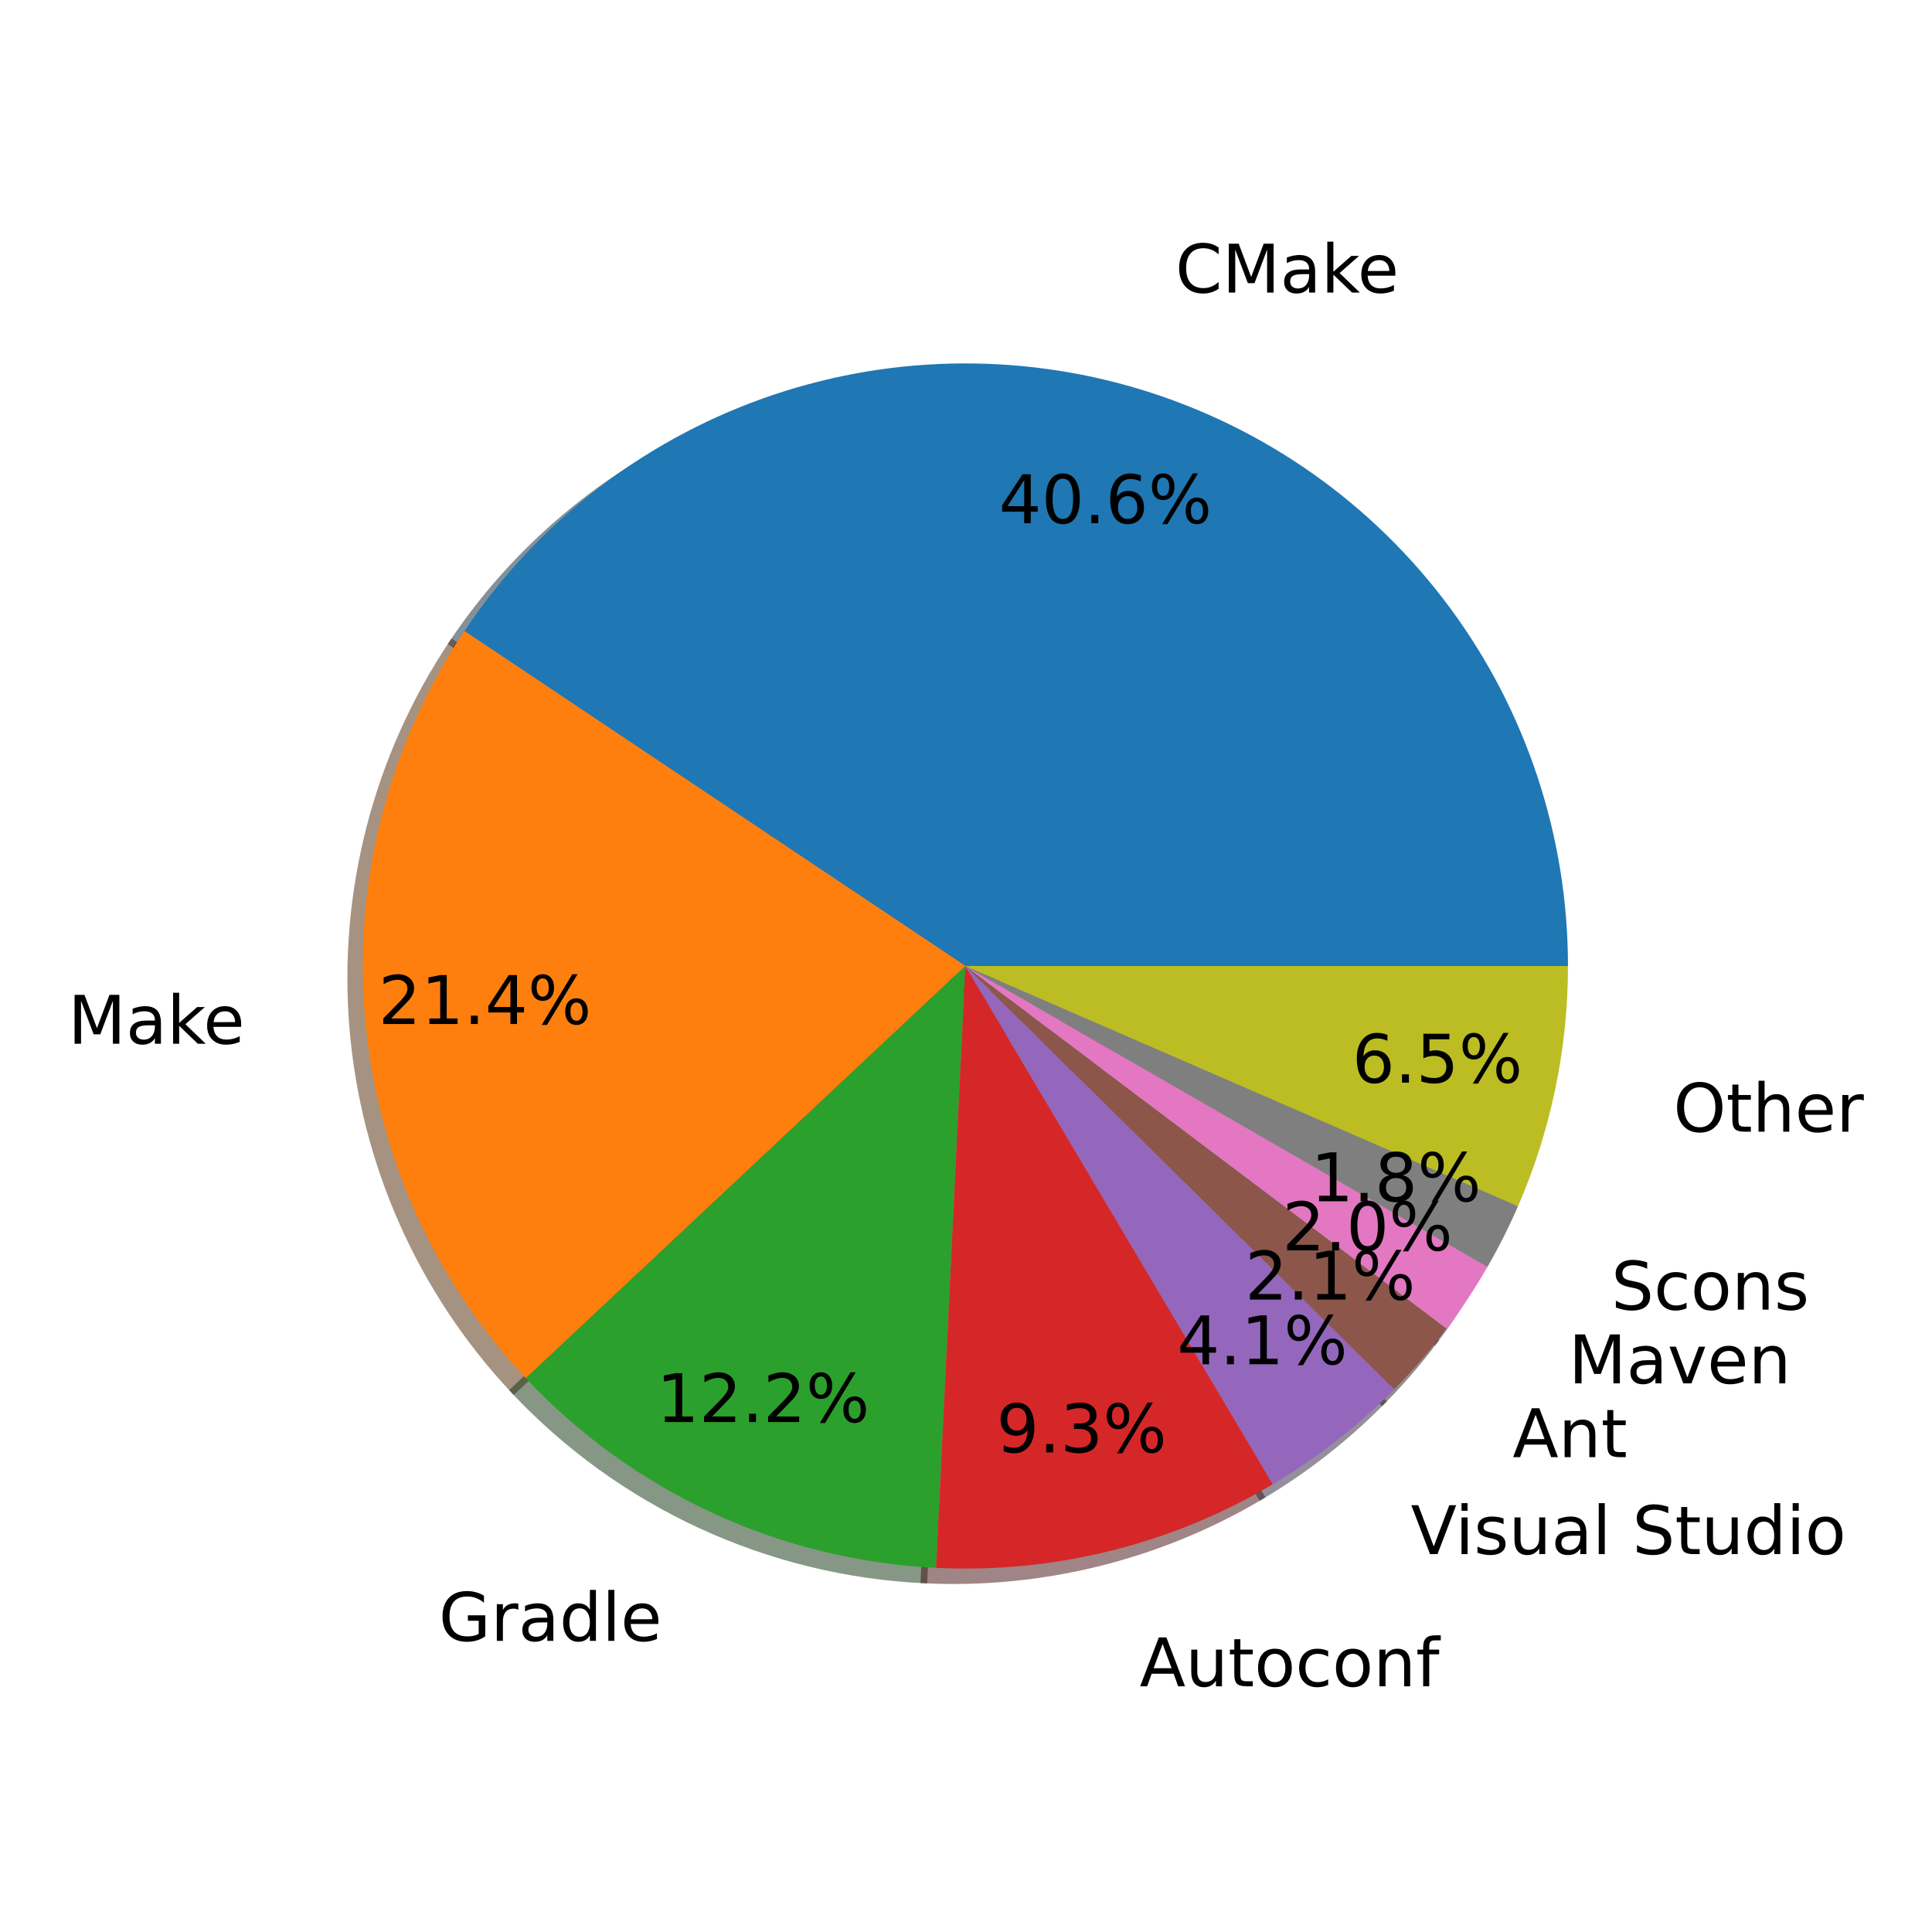
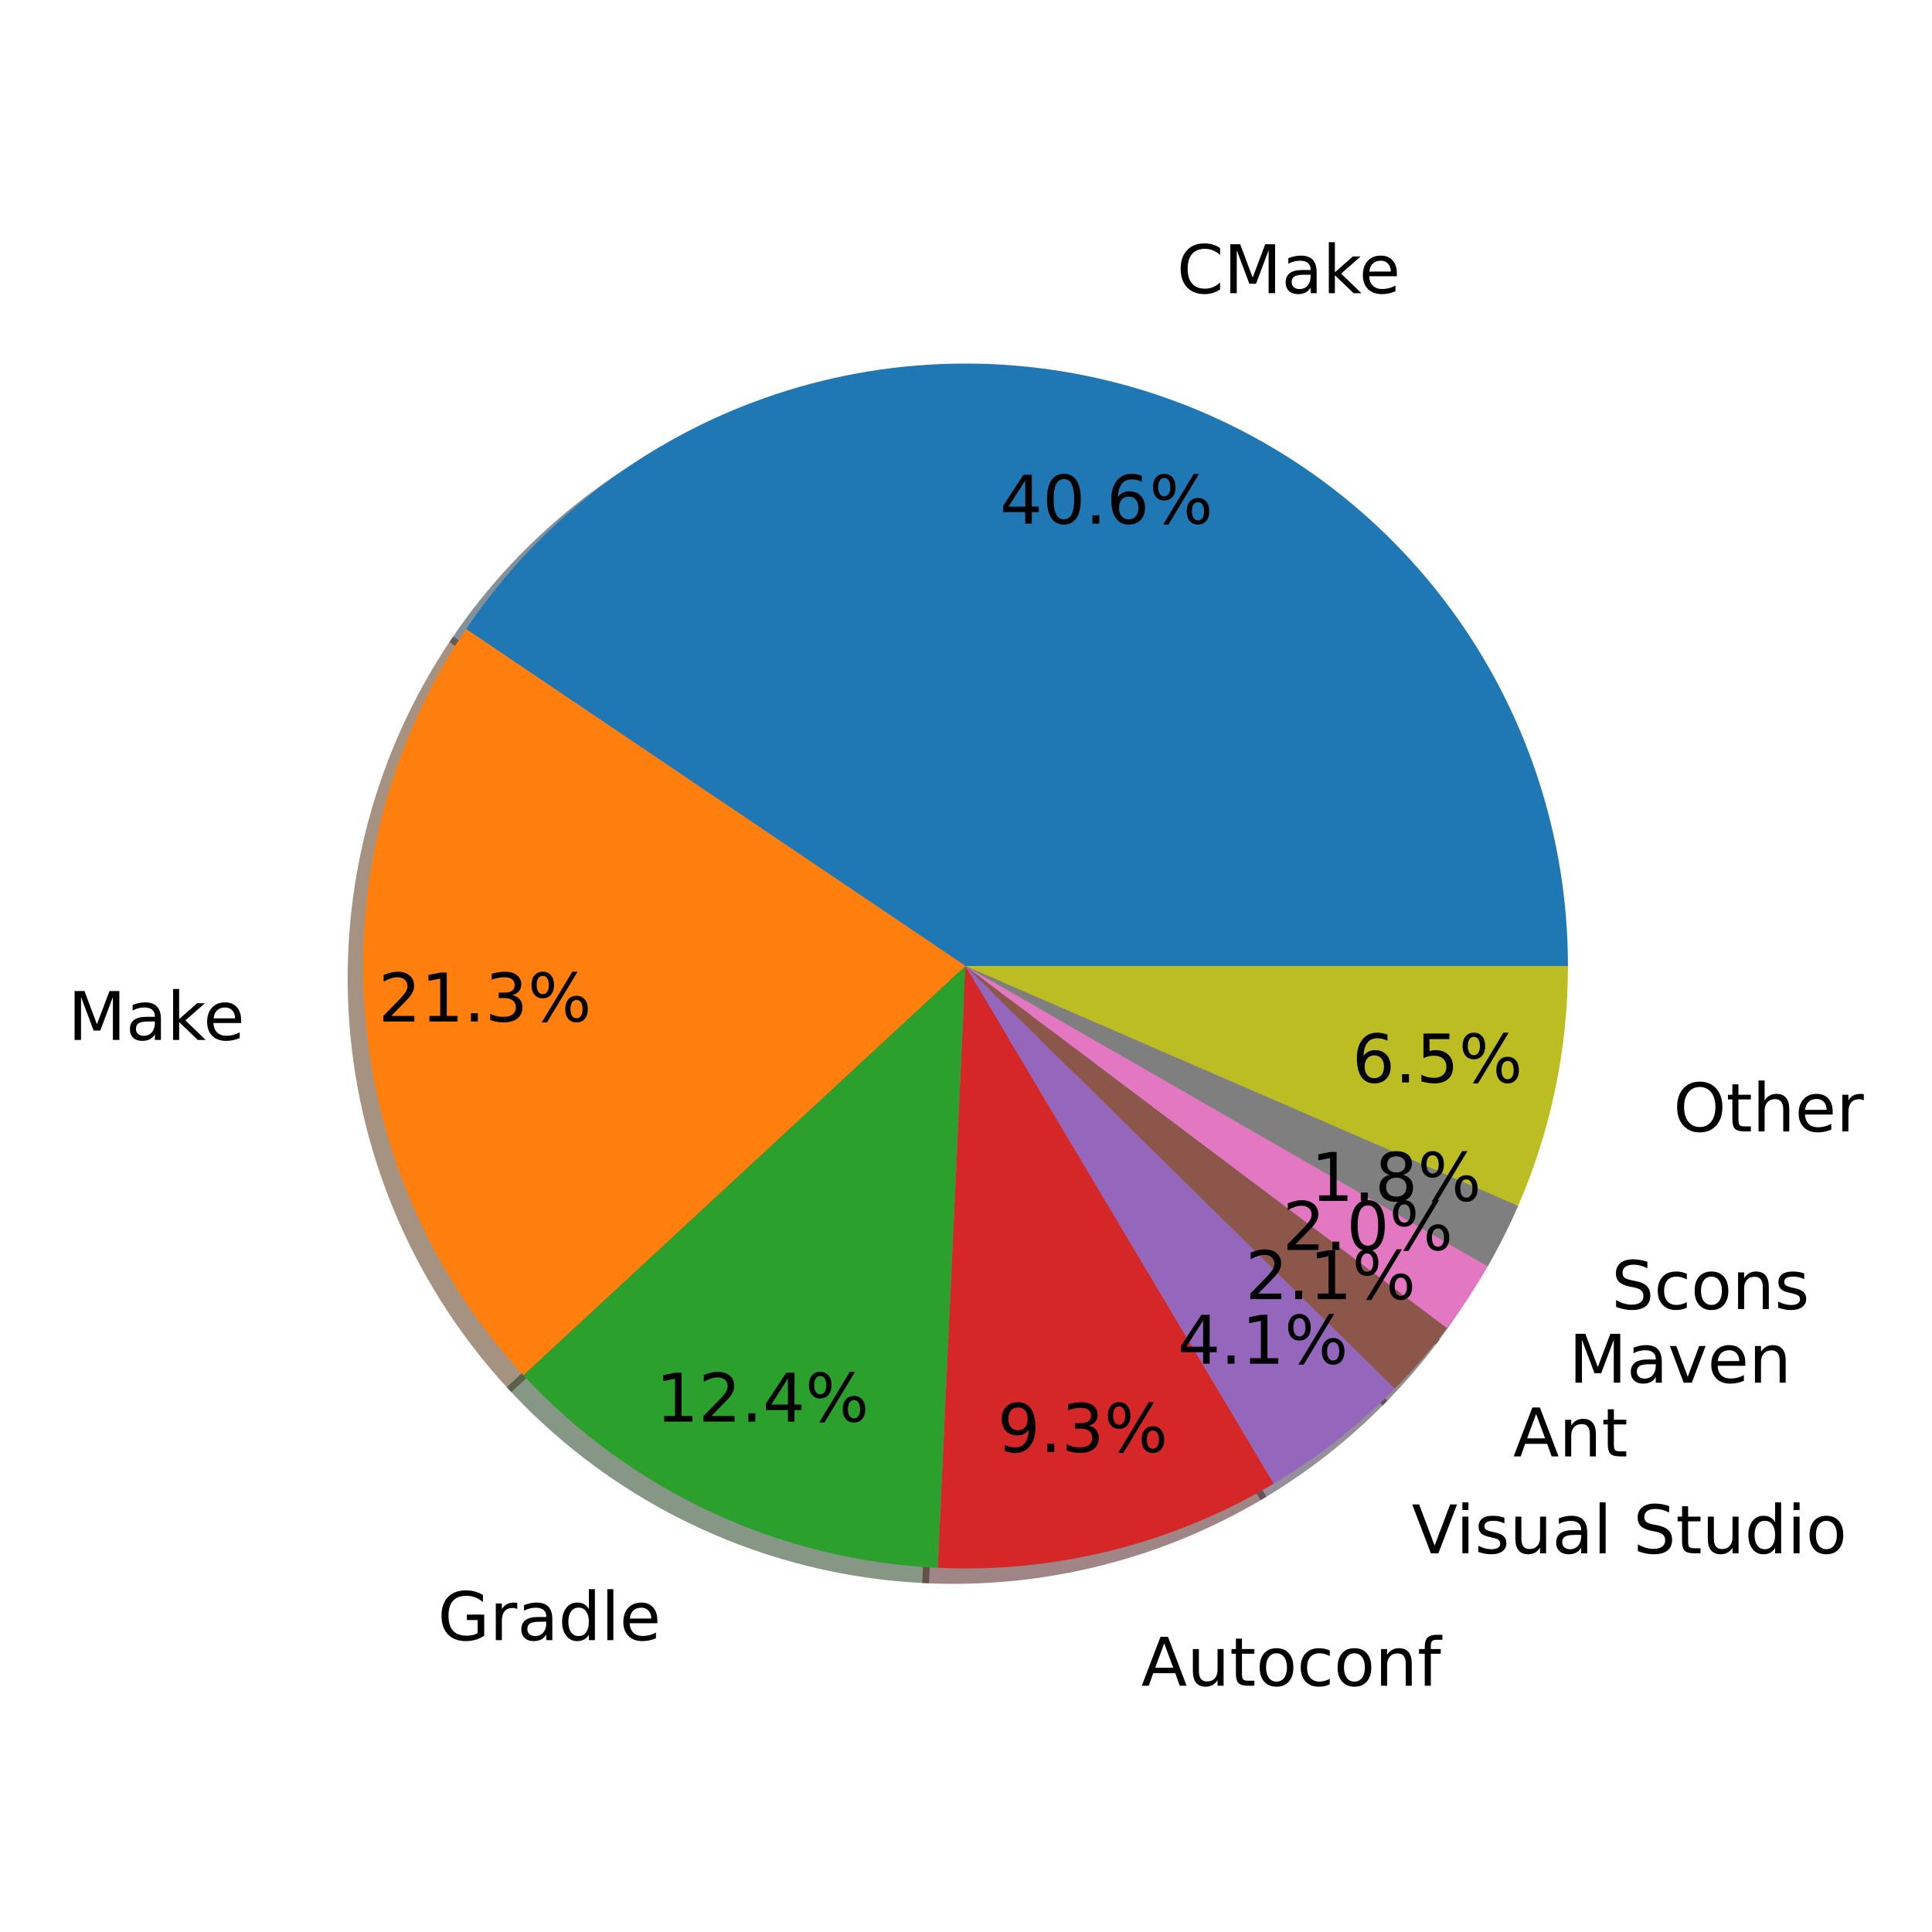
<svg xmlns="http://www.w3.org/2000/svg" xmlns:xlink="http://www.w3.org/1999/xlink" height="288pt" version="1.1" viewBox="0 0 288 288" width="288pt">
  <defs>
    <style type="text/css">*{stroke-linecap:butt;stroke-linejoin:round;}</style>
  </defs>
  <g id="figure_1">
    <g id="patch_1">
      <path d="M 0 288  L 288 288  L 288 0  L 0 0  z " style="fill:none;" />
    </g>
    <g id="axes_1">
      <g id="patch_2">
-         <path d="M 231.937 145.797  C 231.937 126.531 225.739 107.768 214.264 92.293  C 202.789 76.818 186.635 65.438 168.2 59.842  C 149.765 54.247 130.01 54.728 111.87 61.214  C 93.729 67.7 78.147 79.853 67.439 95.868  L 142.111 145.797  L 231.937 145.797  z " style="fill:#092436;opacity:0.5;stroke:#092436;stroke-linejoin:miter;" />
+         <path d="M 231.936 145.796  C 231.936 126.567 225.76 107.837 214.322 92.38  C 202.885 76.922 186.78 65.539 168.391 59.916  C 150.003 54.293 130.286 54.722 112.159 61.139  C 94.033 67.556 78.438 79.629 67.683 95.569  L 142.13 145.796  L 231.936 145.796  z " style="fill:#092436;opacity:0.5;stroke:#092436;stroke-linejoin:miter;" />
      </g>
      <g id="patch_3">
-         <path d="M 67.439 95.868  C 56.162 112.734 50.925 132.933 52.586 153.154  C 54.248 173.375 62.713 192.448 76.593 207.247  L 142.111 145.797  L 67.439 95.868  z " style="fill:#4c2604;opacity:0.5;stroke:#4c2604;stroke-linejoin:miter;" />
+         <path d="M 67.683 95.569  C 56.357 112.356 51.036 132.491 52.589 152.682  C 54.141 172.873 62.479 191.957 76.238 206.815  L 142.13 145.796  L 67.683 95.569  z " style="fill:#4c2604;opacity:0.5;stroke:#4c2604;stroke-linejoin:miter;" />
      </g>
      <g id="patch_4">
-         <path d="M 76.593 207.247  C 84.49 215.667 93.937 222.486 104.415 227.331  C 114.894 232.175 126.209 234.954 137.739 235.516  L 142.111 145.797  L 76.593 207.247  z " style="fill:#0d300d;opacity:0.5;stroke:#0d300d;stroke-linejoin:miter;" />
+         <path d="M 76.238 206.815  C 84.172 215.383 93.702 222.322 104.292 227.242  C 114.882 232.161 126.331 234.969 137.996 235.507  L 142.13 145.796  L 76.238 206.815  z " style="fill:#0d300d;opacity:0.5;stroke:#0d300d;stroke-linejoin:miter;" />
      </g>
      <g id="patch_5">
-         <path d="M 137.739 235.516  C 146.491 235.943 155.259 235.086 163.762 232.974  C 172.266 230.862 180.416 227.517 187.951 223.046  L 142.111 145.797  L 137.739 235.516  z " style="fill:#400c0c;opacity:0.5;stroke:#400c0c;stroke-linejoin:miter;" />
+         <path d="M 137.996 235.507  C 146.733 235.909 155.481 235.033 163.965 232.907  C 172.448 230.78 180.576 227.426 188.09 222.95  L 142.13 145.796  L 137.996 235.507  z " style="fill:#400c0c;opacity:0.5;stroke:#400c0c;stroke-linejoin:miter;" />
      </g>
      <g id="patch_6">
-         <path d="M 187.951 223.046  C 191.251 221.087 194.423 218.919 197.446 216.555  C 200.469 214.191 203.337 211.636 206.033 208.905  L 142.111 145.797  L 187.951 223.046  z " style="fill:#2c1f39;opacity:0.5;stroke:#2c1f39;stroke-linejoin:miter;" />
+         <path d="M 188.09 222.95  C 191.38 220.99 194.543 218.821 197.556 216.457  C 200.57 214.093 203.43 211.538 206.118 208.809  L 142.13 145.796  L 188.09 222.95  z " style="fill:#2c1f39;opacity:0.5;stroke:#2c1f39;stroke-linejoin:miter;" />
      </g>
      <g id="patch_7">
-         <path d="M 206.033 208.905  C 207.435 207.485 208.789 206.019 210.093 204.509  C 211.397 203 212.65 201.447 213.851 199.853  L 142.111 145.797  L 206.033 208.905  z " style="fill:#2a1a16;opacity:0.5;stroke:#2a1a16;stroke-linejoin:miter;" />
+         <path d="M 206.118 208.809  C 207.515 207.39 208.864 205.925 210.164 204.417  C 211.464 202.908 212.713 201.357 213.91 199.765  L 142.13 145.796  L 206.118 208.809  z " style="fill:#2a1a16;opacity:0.5;stroke:#2a1a16;stroke-linejoin:miter;" />
      </g>
      <g id="patch_8">
-         <path d="M 213.851 199.853  C 214.959 198.383 216.022 196.878 217.038 195.342  C 218.053 193.806 219.022 192.239 219.941 190.643  L 142.111 145.797  L 213.851 199.853  z " style="fill:#44243a;opacity:0.5;stroke:#44243a;stroke-linejoin:miter;" />
+         <path d="M 213.91 199.765  C 215.015 198.296 216.074 196.793 217.086 195.259  C 218.099 193.725 219.064 192.16 219.98 190.566  L 142.13 145.796  L 213.91 199.765  z " style="fill:#44243a;opacity:0.5;stroke:#44243a;stroke-linejoin:miter;" />
      </g>
      <g id="patch_9">
-         <path d="M 219.941 190.643  C 220.784 189.181 221.585 187.694 222.344 186.187  C 223.103 184.679 223.82 183.15 224.493 181.602  L 142.111 145.797  L 219.941 190.643  z " style="fill:#262626;opacity:0.5;stroke:#262626;stroke-linejoin:miter;" />
+         <path d="M 219.98 190.566  C 220.82 189.106 221.619 187.622 222.375 186.116  C 223.132 184.61 223.846 183.084 224.517 181.538  L 142.13 145.796  L 219.98 190.566  z " style="fill:#262626;opacity:0.5;stroke:#262626;stroke-linejoin:miter;" />
      </g>
      <g id="patch_10">
-         <path d="M 224.493 181.602  C 226.941 175.967 228.806 170.097 230.056 164.082  C 231.307 158.067 231.937 151.94 231.937 145.797  L 142.111 145.797  L 224.493 181.602  z " style="fill:#38390a;opacity:0.5;stroke:#38390a;stroke-linejoin:miter;" />
+         <path d="M 224.517 181.538  C 226.957 175.913 228.815 170.052 230.061 164.048  C 231.307 158.044 231.936 151.928 231.936 145.796  L 142.13 145.796  L 224.517 181.538  z " style="fill:#38390a;opacity:0.5;stroke:#38390a;stroke-linejoin:miter;" />
      </g>
      <g id="patch_11">
-         <path d="M 233.734 144  C 233.734 124.735 227.536 105.971 216.061 90.496  C 204.586 75.021 188.431 63.641 169.996 58.046  C 151.562 52.45 131.807 52.931 113.666 59.417  C 95.526 65.903 79.944 78.056 69.236 94.071  L 143.907 144  L 233.734 144  z " style="fill:#1f77b4;" />
+         <path d="M 233.732 144  C 233.732 124.771 227.556 106.041 216.118 90.584  C 204.681 75.126 188.576 63.743 170.187 58.12  C 151.799 52.497 132.082 52.926 113.955 59.343  C 95.829 65.76 80.234 77.833 69.479 93.773  L 143.926 144  L 233.732 144  z " style="fill:#1f77b4;" />
      </g>
      <g id="patch_12">
-         <path d="M 69.236 94.071  C 57.958 110.937 52.721 131.137 54.383 151.357  C 56.045 171.578 64.509 190.651 78.389 205.45  L 143.907 144  L 69.236 94.071  z " style="fill:#ff7f0e;" />
+         <path d="M 69.479 93.773  C 58.154 110.56 52.832 130.695 54.385 150.886  C 55.937 171.077 64.275 190.161 78.034 205.019  L 143.926 144  L 69.479 93.773  z " style="fill:#ff7f0e;" />
      </g>
      <g id="patch_13">
-         <path d="M 78.389 205.45  C 86.286 213.87 95.733 220.69 106.212 225.534  C 116.69 230.379 128.005 233.158 139.536 233.72  L 143.907 144  L 78.389 205.45  z " style="fill:#2ca02c;" />
+         <path d="M 78.034 205.019  C 85.968 213.587 95.498 220.525 106.088 225.445  C 116.678 230.365 128.127 233.173 139.792 233.71  L 143.926 144  L 78.034 205.019  z " style="fill:#2ca02c;" />
      </g>
      <g id="patch_14">
-         <path d="M 139.536 233.72  C 148.288 234.146 157.055 233.29 165.559 231.178  C 174.063 229.066 182.212 225.721 189.748 221.249  L 143.907 144  L 139.536 233.72  z " style="fill:#d62728;" />
+         <path d="M 139.792 233.71  C 148.529 234.113 157.277 233.237 165.761 231.111  C 174.244 228.984 182.372 225.63 189.886 221.154  L 143.926 144  L 139.792 233.71  z " style="fill:#d62728;" />
      </g>
      <g id="patch_15">
-         <path d="M 189.748 221.249  C 193.048 219.291 196.219 217.123 199.242 214.759  C 202.265 212.395 205.134 209.839 207.83 207.109  L 143.907 144  L 189.748 221.249  z " style="fill:#9467bd;" />
+         <path d="M 189.886 221.154  C 193.177 219.194 196.339 217.025 199.353 214.661  C 202.366 212.297 205.226 209.742 207.914 207.013  L 143.926 144  L 189.886 221.154  z " style="fill:#9467bd;" />
      </g>
      <g id="patch_16">
-         <path d="M 207.83 207.109  C 209.231 205.689 210.585 204.223 211.889 202.713  C 213.193 201.203 214.447 199.65 215.647 198.057  L 143.907 144  L 207.83 207.109  z " style="fill:#8c564b;" />
+         <path d="M 207.914 207.013  C 209.311 205.594 210.661 204.129 211.96 202.621  C 213.26 201.112 214.51 199.561 215.706 197.969  L 143.926 144  L 207.914 207.013  z " style="fill:#8c564b;" />
      </g>
      <g id="patch_17">
-         <path d="M 215.647 198.057  C 216.756 196.586 217.818 195.081 218.834 193.545  C 219.85 192.009 220.818 190.442 221.738 188.847  L 143.907 144  L 215.647 198.057  z " style="fill:#e377c2;" />
+         <path d="M 215.706 197.969  C 216.811 196.5 217.87 194.997 218.883 193.463  C 219.895 191.928 220.86 190.364 221.776 188.77  L 143.926 144  L 215.706 197.969  z " style="fill:#e377c2;" />
      </g>
      <g id="patch_18">
-         <path d="M 221.738 188.847  C 222.58 187.384 223.382 185.898 224.141 184.39  C 224.9 182.882 225.616 181.353 226.289 179.805  L 143.907 144  L 221.738 188.847  z " style="fill:#7f7f7f;" />
+         <path d="M 221.776 188.77  C 222.616 187.309 223.415 185.825 224.172 184.32  C 224.928 182.814 225.642 181.288 226.313 179.742  L 143.926 144  L 221.776 188.77  z " style="fill:#7f7f7f;" />
      </g>
      <g id="patch_19">
-         <path d="M 226.289 179.805  C 228.738 174.171 230.602 168.3 231.853 162.285  C 233.103 156.271 233.734 150.143 233.734 144  L 143.907 144  L 226.289 179.805  z " style="fill:#bcbd22;" />
+         <path d="M 226.313 179.742  C 228.753 174.117 230.611 168.256 231.857 162.252  C 233.104 156.248 233.732 150.132 233.732 144  L 143.926 144  L 226.313 179.742  z " style="fill:#bcbd22;" />
      </g>
      <g id="matplotlib.axis_1" />
      <g id="matplotlib.axis_2" />
      <g id="text_1">
-         <g transform="translate(175.2142 43.61436)scale(0.1 -0.1)">
+         <g transform="translate(175.4398 43.70331)scale(0.1 -0.1)">
          <defs>
            <path d="M 4122 4306  L 4122 3641  Q 3803 3938 3442 4084  Q 3081 4231 2675 4231  Q 1875 4231 1450 3742  Q 1025 3253 1025 2328  Q 1025 1406 1450 917  Q 1875 428 2675 428  Q 3081 428 3442 575  Q 3803 722 4122 1019  L 4122 359  Q 3791 134 3420 21  Q 3050 -91 2638 -91  Q 1578 -91 968 557  Q 359 1206 359 2328  Q 359 3453 968 4101  Q 1578 4750 2638 4750  Q 3056 4750 3426 4639  Q 3797 4528 4122 4306  z " id="DejaVuSans-43" transform="scale(0.015625)" />
            <path d="M 628 4666  L 1569 4666  L 2759 1491  L 3956 4666  L 4897 4666  L 4897 0  L 4281 0  L 4281 4097  L 3078 897  L 2444 897  L 1241 4097  L 1241 0  L 628 0  L 628 4666  z " id="DejaVuSans-4d" transform="scale(0.015625)" />
            <path d="M 2194 1759  Q 1497 1759 1228 1600  Q 959 1441 959 1056  Q 959 750 1161 570  Q 1363 391 1709 391  Q 2188 391 2477 730  Q 2766 1069 2766 1631  L 2766 1759  L 2194 1759  z M 3341 1997  L 3341 0  L 2766 0  L 2766 531  Q 2569 213 2275 61  Q 1981 -91 1556 -91  Q 1019 -91 701 211  Q 384 513 384 1019  Q 384 1609 779 1909  Q 1175 2209 1959 2209  L 2766 2209  L 2766 2266  Q 2766 2663 2505 2880  Q 2244 3097 1772 3097  Q 1472 3097 1187 3025  Q 903 2953 641 2809  L 641 3341  Q 956 3463 1253 3523  Q 1550 3584 1831 3584  Q 2591 3584 2966 3190  Q 3341 2797 3341 1997  z " id="DejaVuSans-61" transform="scale(0.015625)" />
            <path d="M 581 4863  L 1159 4863  L 1159 1991  L 2875 3500  L 3609 3500  L 1753 1863  L 3688 0  L 2938 0  L 1159 1709  L 1159 0  L 581 0  L 581 4863  z " id="DejaVuSans-6b" transform="scale(0.015625)" />
            <path d="M 3597 1894  L 3597 1613  L 953 1613  Q 991 1019 1311 708  Q 1631 397 2203 397  Q 2534 397 2845 478  Q 3156 559 3463 722  L 3463 178  Q 3153 47 2828 -22  Q 2503 -91 2169 -91  Q 1331 -91 842 396  Q 353 884 353 1716  Q 353 2575 817 3079  Q 1281 3584 2069 3584  Q 2775 3584 3186 3129  Q 3597 2675 3597 1894  z M 3022 2063  Q 3016 2534 2758 2815  Q 2500 3097 2075 3097  Q 1594 3097 1305 2825  Q 1016 2553 972 2059  L 3022 2063  z " id="DejaVuSans-65" transform="scale(0.015625)" />
          </defs>
          <use xlink:href="#DejaVuSans-43" />
          <use x="69.824" xlink:href="#DejaVuSans-4d" />
          <use x="156.104" xlink:href="#DejaVuSans-61" />
          <use x="217.383" xlink:href="#DejaVuSans-6b" />
          <use x="271.668" xlink:href="#DejaVuSans-65" />
        </g>
      </g>
      <g id="text_2">
-         <g transform="translate(148.895 77.99603)scale(0.1 -0.1)">
+         <g transform="translate(149.0516 78.05533)scale(0.1 -0.1)">
          <defs>
            <path d="M 2419 4116  L 825 1625  L 2419 1625  L 2419 4116  z M 2253 4666  L 3047 4666  L 3047 1625  L 3713 1625  L 3713 1100  L 3047 1100  L 3047 0  L 2419 0  L 2419 1100  L 313 1100  L 313 1709  L 2253 4666  z " id="DejaVuSans-34" transform="scale(0.015625)" />
            <path d="M 2034 4250  Q 1547 4250 1301 3770  Q 1056 3291 1056 2328  Q 1056 1369 1301 889  Q 1547 409 2034 409  Q 2525 409 2770 889  Q 3016 1369 3016 2328  Q 3016 3291 2770 3770  Q 2525 4250 2034 4250  z M 2034 4750  Q 2819 4750 3233 4129  Q 3647 3509 3647 2328  Q 3647 1150 3233 529  Q 2819 -91 2034 -91  Q 1250 -91 836 529  Q 422 1150 422 2328  Q 422 3509 836 4129  Q 1250 4750 2034 4750  z " id="DejaVuSans-30" transform="scale(0.015625)" />
            <path d="M 684 794  L 1344 794  L 1344 0  L 684 0  L 684 794  z " id="DejaVuSans-2e" transform="scale(0.015625)" />
            <path d="M 2113 2584  Q 1688 2584 1439 2293  Q 1191 2003 1191 1497  Q 1191 994 1439 701  Q 1688 409 2113 409  Q 2538 409 2786 701  Q 3034 994 3034 1497  Q 3034 2003 2786 2293  Q 2538 2584 2113 2584  z M 3366 4563  L 3366 3988  Q 3128 4100 2886 4159  Q 2644 4219 2406 4219  Q 1781 4219 1451 3797  Q 1122 3375 1075 2522  Q 1259 2794 1537 2939  Q 1816 3084 2150 3084  Q 2853 3084 3261 2657  Q 3669 2231 3669 1497  Q 3669 778 3244 343  Q 2819 -91 2113 -91  Q 1303 -91 875 529  Q 447 1150 447 2328  Q 447 3434 972 4092  Q 1497 4750 2381 4750  Q 2619 4750 2861 4703  Q 3103 4656 3366 4563  z " id="DejaVuSans-36" transform="scale(0.015625)" />
            <path d="M 4653 2053  Q 4381 2053 4226 1822  Q 4072 1591 4072 1178  Q 4072 772 4226 539  Q 4381 306 4653 306  Q 4919 306 5073 539  Q 5228 772 5228 1178  Q 5228 1588 5073 1820  Q 4919 2053 4653 2053  z M 4653 2450  Q 5147 2450 5437 2106  Q 5728 1763 5728 1178  Q 5728 594 5436 251  Q 5144 -91 4653 -91  Q 4153 -91 3862 251  Q 3572 594 3572 1178  Q 3572 1766 3864 2108  Q 4156 2450 4653 2450  z M 1428 4353  Q 1159 4353 1004 4120  Q 850 3888 850 3481  Q 850 3069 1003 2837  Q 1156 2606 1428 2606  Q 1700 2606 1854 2837  Q 2009 3069 2009 3481  Q 2009 3884 1853 4118  Q 1697 4353 1428 4353  z M 4250 4750  L 4750 4750  L 1831 -91  L 1331 -91  L 4250 4750  z M 1428 4750  Q 1922 4750 2215 4408  Q 2509 4066 2509 3481  Q 2509 2891 2217 2550  Q 1925 2209 1428 2209  Q 931 2209 642 2551  Q 353 2894 353 3481  Q 353 4063 643 4406  Q 934 4750 1428 4750  z " id="DejaVuSans-25" transform="scale(0.015625)" />
          </defs>
          <use xlink:href="#DejaVuSans-34" />
          <use x="63.623" xlink:href="#DejaVuSans-30" />
          <use x="127.246" xlink:href="#DejaVuSans-2e" />
          <use x="159.033" xlink:href="#DejaVuSans-36" />
          <use x="222.656" xlink:href="#DejaVuSans-25" />
        </g>
      </g>
      <g id="text_3">
-         <g transform="translate(10.14064 155.5883)scale(0.1 -0.1)">
+         <g transform="translate(10.13897 155.0222)scale(0.1 -0.1)">
          <use xlink:href="#DejaVuSans-4d" />
          <use x="86.279" xlink:href="#DejaVuSans-61" />
          <use x="147.559" xlink:href="#DejaVuSans-6b" />
          <use x="201.844" xlink:href="#DejaVuSans-65" />
        </g>
      </g>
      <g id="text_4">
-         <g transform="translate(56.40431 152.6453)scale(0.1 -0.1)">
+         <g transform="translate(56.40939 152.268)scale(0.1 -0.1)">
          <defs>
            <path d="M 1228 531  L 3431 531  L 3431 0  L 469 0  L 469 531  Q 828 903 1448 1529  Q 2069 2156 2228 2338  Q 2531 2678 2651 2914  Q 2772 3150 2772 3378  Q 2772 3750 2511 3984  Q 2250 4219 1831 4219  Q 1534 4219 1204 4116  Q 875 4013 500 3803  L 500 4441  Q 881 4594 1212 4672  Q 1544 4750 1819 4750  Q 2544 4750 2975 4387  Q 3406 4025 3406 3419  Q 3406 3131 3298 2873  Q 3191 2616 2906 2266  Q 2828 2175 2409 1742  Q 1991 1309 1228 531  z " id="DejaVuSans-32" transform="scale(0.015625)" />
            <path d="M 794 531  L 1825 531  L 1825 4091  L 703 3866  L 703 4441  L 1819 4666  L 2450 4666  L 2450 531  L 3481 531  L 3481 0  L 794 0  L 794 531  z " id="DejaVuSans-31" transform="scale(0.015625)" />
+             <path d="M 2597 2516  Q 3050 2419 3304 2112  Q 3559 1806 3559 1356  Q 3559 666 3084 287  Q 2609 -91 1734 -91  Q 1441 -91 1130 -33  Q 819 25 488 141  L 488 750  Q 750 597 1062 519  Q 1375 441 1716 441  Q 2309 441 2620 675  Q 2931 909 2931 1356  Q 2931 1769 2642 2001  Q 2353 2234 1838 2234  L 1294 2234  L 1294 2753  L 1863 2753  Q 2328 2753 2575 2939  Q 2822 3125 2822 3475  Q 2822 3834 2567 4026  Q 2313 4219 1838 4219  Q 1578 4219 1281 4162  Q 984 4106 628 3988  L 628 4550  Q 988 4650 1302 4700  Q 1616 4750 1894 4750  Q 2613 4750 3031 4423  Q 3450 4097 3450 3541  Q 3450 3153 3228 2886  Q 3006 2619 2597 2516  z " id="DejaVuSans-33" transform="scale(0.015625)" />
          </defs>
          <use xlink:href="#DejaVuSans-32" />
          <use x="63.623" xlink:href="#DejaVuSans-31" />
          <use x="127.246" xlink:href="#DejaVuSans-2e" />
-           <use x="159.033" xlink:href="#DejaVuSans-34" />
+           <use x="159.033" xlink:href="#DejaVuSans-33" />
          <use x="222.656" xlink:href="#DejaVuSans-25" />
        </g>
      </g>
      <g id="text_5">
-         <g transform="translate(65.40571 244.6003)scale(0.1 -0.1)">
+         <g transform="translate(65.25346 244.4939)scale(0.1 -0.1)">
          <defs>
            <path d="M 3809 666  L 3809 1919  L 2778 1919  L 2778 2438  L 4434 2438  L 4434 434  Q 4069 175 3628 42  Q 3188 -91 2688 -91  Q 1594 -91 976 548  Q 359 1188 359 2328  Q 359 3472 976 4111  Q 1594 4750 2688 4750  Q 3144 4750 3555 4637  Q 3966 4525 4313 4306  L 4313 3634  Q 3963 3931 3569 4081  Q 3175 4231 2741 4231  Q 1884 4231 1454 3753  Q 1025 3275 1025 2328  Q 1025 1384 1454 906  Q 1884 428 2741 428  Q 3075 428 3337 486  Q 3600 544 3809 666  z " id="DejaVuSans-47" transform="scale(0.015625)" />
            <path d="M 2631 2963  Q 2534 3019 2420 3045  Q 2306 3072 2169 3072  Q 1681 3072 1420 2755  Q 1159 2438 1159 1844  L 1159 0  L 581 0  L 581 3500  L 1159 3500  L 1159 2956  Q 1341 3275 1631 3429  Q 1922 3584 2338 3584  Q 2397 3584 2469 3576  Q 2541 3569 2628 3553  L 2631 2963  z " id="DejaVuSans-72" transform="scale(0.015625)" />
            <path d="M 2906 2969  L 2906 4863  L 3481 4863  L 3481 0  L 2906 0  L 2906 525  Q 2725 213 2448 61  Q 2172 -91 1784 -91  Q 1150 -91 751 415  Q 353 922 353 1747  Q 353 2572 751 3078  Q 1150 3584 1784 3584  Q 2172 3584 2448 3432  Q 2725 3281 2906 2969  z M 947 1747  Q 947 1113 1208 752  Q 1469 391 1925 391  Q 2381 391 2643 752  Q 2906 1113 2906 1747  Q 2906 2381 2643 2742  Q 2381 3103 1925 3103  Q 1469 3103 1208 2742  Q 947 2381 947 1747  z " id="DejaVuSans-64" transform="scale(0.015625)" />
            <path d="M 603 4863  L 1178 4863  L 1178 0  L 603 0  L 603 4863  z " id="DejaVuSans-6c" transform="scale(0.015625)" />
          </defs>
          <use xlink:href="#DejaVuSans-47" />
          <use x="77.49" xlink:href="#DejaVuSans-72" />
          <use x="118.604" xlink:href="#DejaVuSans-61" />
          <use x="179.883" xlink:href="#DejaVuSans-64" />
          <use x="243.359" xlink:href="#DejaVuSans-6c" />
          <use x="271.143" xlink:href="#DejaVuSans-65" />
        </g>
      </g>
      <g id="text_6">
-         <g transform="translate(97.86749 211.9866)scale(0.1 -0.1)">
+         <g transform="translate(97.77217 211.9157)scale(0.1 -0.1)">
          <use xlink:href="#DejaVuSans-31" />
          <use x="63.623" xlink:href="#DejaVuSans-32" />
          <use x="127.246" xlink:href="#DejaVuSans-2e" />
-           <use x="159.033" xlink:href="#DejaVuSans-32" />
+           <use x="159.033" xlink:href="#DejaVuSans-34" />
          <use x="222.656" xlink:href="#DejaVuSans-25" />
        </g>
      </g>
      <g id="text_7">
-         <g transform="translate(169.8893 251.3727)scale(0.1 -0.1)">
+         <g transform="translate(170.1279 251.2923)scale(0.1 -0.1)">
          <defs>
            <path d="M 2188 4044  L 1331 1722  L 3047 1722  L 2188 4044  z M 1831 4666  L 2547 4666  L 4325 0  L 3669 0  L 3244 1197  L 1141 1197  L 716 0  L 50 0  L 1831 4666  z " id="DejaVuSans-41" transform="scale(0.015625)" />
            <path d="M 544 1381  L 544 3500  L 1119 3500  L 1119 1403  Q 1119 906 1312 657  Q 1506 409 1894 409  Q 2359 409 2629 706  Q 2900 1003 2900 1516  L 2900 3500  L 3475 3500  L 3475 0  L 2900 0  L 2900 538  Q 2691 219 2414 64  Q 2138 -91 1772 -91  Q 1169 -91 856 284  Q 544 659 544 1381  z M 1991 3584  L 1991 3584  z " id="DejaVuSans-75" transform="scale(0.015625)" />
            <path d="M 1172 4494  L 1172 3500  L 2356 3500  L 2356 3053  L 1172 3053  L 1172 1153  Q 1172 725 1289 603  Q 1406 481 1766 481  L 2356 481  L 2356 0  L 1766 0  Q 1100 0 847 248  Q 594 497 594 1153  L 594 3053  L 172 3053  L 172 3500  L 594 3500  L 594 4494  L 1172 4494  z " id="DejaVuSans-74" transform="scale(0.015625)" />
            <path d="M 1959 3097  Q 1497 3097 1228 2736  Q 959 2375 959 1747  Q 959 1119 1226 758  Q 1494 397 1959 397  Q 2419 397 2687 759  Q 2956 1122 2956 1747  Q 2956 2369 2687 2733  Q 2419 3097 1959 3097  z M 1959 3584  Q 2709 3584 3137 3096  Q 3566 2609 3566 1747  Q 3566 888 3137 398  Q 2709 -91 1959 -91  Q 1206 -91 779 398  Q 353 888 353 1747  Q 353 2609 779 3096  Q 1206 3584 1959 3584  z " id="DejaVuSans-6f" transform="scale(0.015625)" />
            <path d="M 3122 3366  L 3122 2828  Q 2878 2963 2633 3030  Q 2388 3097 2138 3097  Q 1578 3097 1268 2742  Q 959 2388 959 1747  Q 959 1106 1268 751  Q 1578 397 2138 397  Q 2388 397 2633 464  Q 2878 531 3122 666  L 3122 134  Q 2881 22 2623 -34  Q 2366 -91 2075 -91  Q 1284 -91 818 406  Q 353 903 353 1747  Q 353 2603 823 3093  Q 1294 3584 2113 3584  Q 2378 3584 2631 3529  Q 2884 3475 3122 3366  z " id="DejaVuSans-63" transform="scale(0.015625)" />
            <path d="M 3513 2113  L 3513 0  L 2938 0  L 2938 2094  Q 2938 2591 2744 2837  Q 2550 3084 2163 3084  Q 1697 3084 1428 2787  Q 1159 2491 1159 1978  L 1159 0  L 581 0  L 581 3500  L 1159 3500  L 1159 2956  Q 1366 3272 1645 3428  Q 1925 3584 2291 3584  Q 2894 3584 3203 3211  Q 3513 2838 3513 2113  z " id="DejaVuSans-6e" transform="scale(0.015625)" />
            <path d="M 2375 4863  L 2375 4384  L 1825 4384  Q 1516 4384 1395 4259  Q 1275 4134 1275 3809  L 1275 3500  L 2222 3500  L 2222 3053  L 1275 3053  L 1275 0  L 697 0  L 697 3053  L 147 3053  L 147 3500  L 697 3500  L 697 3744  Q 697 4328 969 4595  Q 1241 4863 1831 4863  L 2375 4863  z " id="DejaVuSans-66" transform="scale(0.015625)" />
          </defs>
          <use xlink:href="#DejaVuSans-41" />
          <use x="68.408" xlink:href="#DejaVuSans-75" />
          <use x="131.787" xlink:href="#DejaVuSans-74" />
          <use x="170.996" xlink:href="#DejaVuSans-6f" />
          <use x="232.178" xlink:href="#DejaVuSans-63" />
          <use x="287.158" xlink:href="#DejaVuSans-6f" />
          <use x="348.34" xlink:href="#DejaVuSans-6e" />
          <use x="411.719" xlink:href="#DejaVuSans-66" />
        </g>
      </g>
      <g id="text_8">
-         <g transform="translate(148.5263 216.5016)scale(0.1 -0.1)">
+         <g transform="translate(148.6916 216.448)scale(0.1 -0.1)">
          <defs>
            <path d="M 703 97  L 703 672  Q 941 559 1184 500  Q 1428 441 1663 441  Q 2288 441 2617 861  Q 2947 1281 2994 2138  Q 2813 1869 2534 1725  Q 2256 1581 1919 1581  Q 1219 1581 811 2004  Q 403 2428 403 3163  Q 403 3881 828 4315  Q 1253 4750 1959 4750  Q 2769 4750 3195 4129  Q 3622 3509 3622 2328  Q 3622 1225 3098 567  Q 2575 -91 1691 -91  Q 1453 -91 1209 -44  Q 966 3 703 97  z M 1959 2075  Q 2384 2075 2632 2365  Q 2881 2656 2881 3163  Q 2881 3666 2632 3958  Q 2384 4250 1959 4250  Q 1534 4250 1286 3958  Q 1038 3666 1038 3163  Q 1038 2656 1286 2365  Q 1534 2075 1959 2075  z " id="DejaVuSans-39" transform="scale(0.015625)" />
-             <path d="M 2597 2516  Q 3050 2419 3304 2112  Q 3559 1806 3559 1356  Q 3559 666 3084 287  Q 2609 -91 1734 -91  Q 1441 -91 1130 -33  Q 819 25 488 141  L 488 750  Q 750 597 1062 519  Q 1375 441 1716 441  Q 2309 441 2620 675  Q 2931 909 2931 1356  Q 2931 1769 2642 2001  Q 2353 2234 1838 2234  L 1294 2234  L 1294 2753  L 1863 2753  Q 2328 2753 2575 2939  Q 2822 3125 2822 3475  Q 2822 3834 2567 4026  Q 2313 4219 1838 4219  Q 1578 4219 1281 4162  Q 984 4106 628 3988  L 628 4550  Q 988 4650 1302 4700  Q 1616 4750 1894 4750  Q 2613 4750 3031 4423  Q 3450 4097 3450 3541  Q 3450 3153 3228 2886  Q 3006 2619 2597 2516  z " id="DejaVuSans-33" transform="scale(0.015625)" />
          </defs>
          <use xlink:href="#DejaVuSans-39" />
          <use x="63.623" xlink:href="#DejaVuSans-2e" />
          <use x="95.41" xlink:href="#DejaVuSans-33" />
          <use x="159.033" xlink:href="#DejaVuSans-25" />
        </g>
      </g>
      <g id="text_9">
-         <g transform="translate(210.3092 231.67)scale(0.1 -0.1)">
+         <g transform="translate(210.4378 231.5523)scale(0.1 -0.1)">
          <defs>
            <path d="M 1831 0  L 50 4666  L 709 4666  L 2188 738  L 3669 4666  L 4325 4666  L 2547 0  L 1831 0  z " id="DejaVuSans-56" transform="scale(0.015625)" />
            <path d="M 603 3500  L 1178 3500  L 1178 0  L 603 0  L 603 3500  z M 603 4863  L 1178 4863  L 1178 4134  L 603 4134  L 603 4863  z " id="DejaVuSans-69" transform="scale(0.015625)" />
            <path d="M 2834 3397  L 2834 2853  Q 2591 2978 2328 3040  Q 2066 3103 1784 3103  Q 1356 3103 1142 2972  Q 928 2841 928 2578  Q 928 2378 1081 2264  Q 1234 2150 1697 2047  L 1894 2003  Q 2506 1872 2764 1633  Q 3022 1394 3022 966  Q 3022 478 2636 193  Q 2250 -91 1575 -91  Q 1294 -91 989 -36  Q 684 19 347 128  L 347 722  Q 666 556 975 473  Q 1284 391 1588 391  Q 1994 391 2212 530  Q 2431 669 2431 922  Q 2431 1156 2273 1281  Q 2116 1406 1581 1522  L 1381 1569  Q 847 1681 609 1914  Q 372 2147 372 2553  Q 372 3047 722 3315  Q 1072 3584 1716 3584  Q 2034 3584 2315 3537  Q 2597 3491 2834 3397  z " id="DejaVuSans-73" transform="scale(0.015625)" />
            <path id="DejaVuSans-20" transform="scale(0.015625)" />
            <path d="M 3425 4513  L 3425 3897  Q 3066 4069 2747 4153  Q 2428 4238 2131 4238  Q 1616 4238 1336 4038  Q 1056 3838 1056 3469  Q 1056 3159 1242 3001  Q 1428 2844 1947 2747  L 2328 2669  Q 3034 2534 3370 2195  Q 3706 1856 3706 1288  Q 3706 609 3251 259  Q 2797 -91 1919 -91  Q 1588 -91 1214 -16  Q 841 59 441 206  L 441 856  Q 825 641 1194 531  Q 1563 422 1919 422  Q 2459 422 2753 634  Q 3047 847 3047 1241  Q 3047 1584 2836 1778  Q 2625 1972 2144 2069  L 1759 2144  Q 1053 2284 737 2584  Q 422 2884 422 3419  Q 422 4038 858 4394  Q 1294 4750 2059 4750  Q 2388 4750 2728 4690  Q 3069 4631 3425 4513  z " id="DejaVuSans-53" transform="scale(0.015625)" />
          </defs>
          <use xlink:href="#DejaVuSans-56" />
          <use x="66.158" xlink:href="#DejaVuSans-69" />
          <use x="93.941" xlink:href="#DejaVuSans-73" />
          <use x="146.041" xlink:href="#DejaVuSans-75" />
          <use x="209.42" xlink:href="#DejaVuSans-61" />
          <use x="270.699" xlink:href="#DejaVuSans-6c" />
          <use x="298.482" xlink:href="#DejaVuSans-20" />
          <use x="330.27" xlink:href="#DejaVuSans-53" />
          <use x="393.746" xlink:href="#DejaVuSans-74" />
          <use x="432.955" xlink:href="#DejaVuSans-75" />
          <use x="496.334" xlink:href="#DejaVuSans-64" />
          <use x="559.811" xlink:href="#DejaVuSans-69" />
          <use x="587.594" xlink:href="#DejaVuSans-6f" />
        </g>
      </g>
      <g id="text_10">
-         <g transform="translate(175.4729 203.3665)scale(0.1 -0.1)">
+         <g transform="translate(175.5649 203.288)scale(0.1 -0.1)">
          <use xlink:href="#DejaVuSans-34" />
          <use x="63.623" xlink:href="#DejaVuSans-2e" />
          <use x="95.41" xlink:href="#DejaVuSans-31" />
          <use x="159.033" xlink:href="#DejaVuSans-25" />
        </g>
      </g>
      <g id="text_11">
-         <g transform="translate(225.4858 217.2149)scale(0.1 -0.1)">
+         <g transform="translate(225.5673 217.104)scale(0.1 -0.1)">
          <use xlink:href="#DejaVuSans-41" />
          <use x="68.408" xlink:href="#DejaVuSans-6e" />
          <use x="131.787" xlink:href="#DejaVuSans-74" />
        </g>
      </g>
      <g id="text_12">
-         <g transform="translate(185.5907 193.7297)scale(0.1 -0.1)">
+         <g transform="translate(185.6512 193.6558)scale(0.1 -0.1)">
          <use xlink:href="#DejaVuSans-32" />
          <use x="63.623" xlink:href="#DejaVuSans-2e" />
          <use x="95.41" xlink:href="#DejaVuSans-31" />
          <use x="159.033" xlink:href="#DejaVuSans-25" />
        </g>
      </g>
      <g id="text_13">
-         <g transform="translate(233.8195 206.2138)scale(0.1 -0.1)">
+         <g transform="translate(233.8739 206.1146)scale(0.1 -0.1)">
          <defs>
            <path d="M 191 3500  L 800 3500  L 1894 563  L 2988 3500  L 3597 3500  L 2284 0  L 1503 0  L 191 3500  z " id="DejaVuSans-76" transform="scale(0.015625)" />
          </defs>
          <use xlink:href="#DejaVuSans-4d" />
          <use x="86.279" xlink:href="#DejaVuSans-61" />
          <use x="147.559" xlink:href="#DejaVuSans-76" />
          <use x="206.738" xlink:href="#DejaVuSans-65" />
          <use x="268.262" xlink:href="#DejaVuSans-6e" />
        </g>
      </g>
      <g id="text_14">
-         <g transform="translate(191.1465 186.3957)scale(0.1 -0.1)">
+         <g transform="translate(191.1889 186.3295)scale(0.1 -0.1)">
          <use xlink:href="#DejaVuSans-32" />
          <use x="63.623" xlink:href="#DejaVuSans-2e" />
          <use x="95.41" xlink:href="#DejaVuSans-30" />
          <use x="159.033" xlink:href="#DejaVuSans-25" />
        </g>
      </g>
      <g id="text_15">
-         <g transform="translate(240.1875 195.2275)scale(0.1 -0.1)">
+         <g transform="translate(240.2207 195.1433)scale(0.1 -0.1)">
          <use xlink:href="#DejaVuSans-53" />
          <use x="63.477" xlink:href="#DejaVuSans-63" />
          <use x="118.457" xlink:href="#DejaVuSans-6f" />
          <use x="179.639" xlink:href="#DejaVuSans-6e" />
          <use x="243.018" xlink:href="#DejaVuSans-73" />
        </g>
      </g>
      <g id="text_16">
-         <g transform="translate(195.3918 179.0715)scale(0.1 -0.1)">
+         <g transform="translate(195.4201 179.0153)scale(0.1 -0.1)">
          <defs>
            <path d="M 2034 2216  Q 1584 2216 1326 1975  Q 1069 1734 1069 1313  Q 1069 891 1326 650  Q 1584 409 2034 409  Q 2484 409 2743 651  Q 3003 894 3003 1313  Q 3003 1734 2745 1975  Q 2488 2216 2034 2216  z M 1403 2484  Q 997 2584 770 2862  Q 544 3141 544 3541  Q 544 4100 942 4425  Q 1341 4750 2034 4750  Q 2731 4750 3128 4425  Q 3525 4100 3525 3541  Q 3525 3141 3298 2862  Q 3072 2584 2669 2484  Q 3125 2378 3379 2068  Q 3634 1759 3634 1313  Q 3634 634 3220 271  Q 2806 -91 2034 -91  Q 1263 -91 848 271  Q 434 634 434 1313  Q 434 1759 690 2068  Q 947 2378 1403 2484  z M 1172 3481  Q 1172 3119 1398 2916  Q 1625 2713 2034 2713  Q 2441 2713 2670 2916  Q 2900 3119 2900 3481  Q 2900 3844 2670 4047  Q 2441 4250 2034 4250  Q 1625 4250 1398 4047  Q 1172 3844 1172 3481  z " id="DejaVuSans-38" transform="scale(0.015625)" />
          </defs>
          <use xlink:href="#DejaVuSans-31" />
          <use x="63.623" xlink:href="#DejaVuSans-2e" />
          <use x="95.41" xlink:href="#DejaVuSans-38" />
          <use x="159.033" xlink:href="#DejaVuSans-25" />
        </g>
      </g>
      <g id="text_17">
-         <g transform="translate(249.4419 168.702)scale(0.1 -0.1)">
+         <g transform="translate(249.4436 168.6617)scale(0.1 -0.1)">
          <defs>
            <path d="M 2522 4238  Q 1834 4238 1429 3725  Q 1025 3213 1025 2328  Q 1025 1447 1429 934  Q 1834 422 2522 422  Q 3209 422 3611 934  Q 4013 1447 4013 2328  Q 4013 3213 3611 3725  Q 3209 4238 2522 4238  z M 2522 4750  Q 3503 4750 4090 4092  Q 4678 3434 4678 2328  Q 4678 1225 4090 567  Q 3503 -91 2522 -91  Q 1538 -91 948 565  Q 359 1222 359 2328  Q 359 3434 948 4092  Q 1538 4750 2522 4750  z " id="DejaVuSans-4f" transform="scale(0.015625)" />
            <path d="M 3513 2113  L 3513 0  L 2938 0  L 2938 2094  Q 2938 2591 2744 2837  Q 2550 3084 2163 3084  Q 1697 3084 1428 2787  Q 1159 2491 1159 1978  L 1159 0  L 581 0  L 581 4863  L 1159 4863  L 1159 2956  Q 1366 3272 1645 3428  Q 1925 3584 2291 3584  Q 2894 3584 3203 3211  Q 3513 2838 3513 2113  z " id="DejaVuSans-68" transform="scale(0.015625)" />
          </defs>
          <use xlink:href="#DejaVuSans-4f" />
          <use x="78.711" xlink:href="#DejaVuSans-74" />
          <use x="117.92" xlink:href="#DejaVuSans-68" />
          <use x="181.299" xlink:href="#DejaVuSans-65" />
          <use x="242.822" xlink:href="#DejaVuSans-72" />
        </g>
      </g>
      <g id="text_18">
-         <g transform="translate(201.5614 161.3878)scale(0.1 -0.1)">
+         <g transform="translate(201.5687 161.3609)scale(0.1 -0.1)">
          <defs>
            <path d="M 691 4666  L 3169 4666  L 3169 4134  L 1269 4134  L 1269 2991  Q 1406 3038 1543 3061  Q 1681 3084 1819 3084  Q 2600 3084 3056 2656  Q 3513 2228 3513 1497  Q 3513 744 3044 326  Q 2575 -91 1722 -91  Q 1428 -91 1123 -41  Q 819 9 494 109  L 494 744  Q 775 591 1075 516  Q 1375 441 1709 441  Q 2250 441 2565 725  Q 2881 1009 2881 1497  Q 2881 1984 2565 2268  Q 2250 2553 1709 2553  Q 1456 2553 1204 2497  Q 953 2441 691 2322  L 691 4666  z " id="DejaVuSans-35" transform="scale(0.015625)" />
          </defs>
          <use xlink:href="#DejaVuSans-36" />
          <use x="63.623" xlink:href="#DejaVuSans-2e" />
          <use x="95.41" xlink:href="#DejaVuSans-35" />
          <use x="159.033" xlink:href="#DejaVuSans-25" />
        </g>
      </g>
    </g>
  </g>
</svg>
